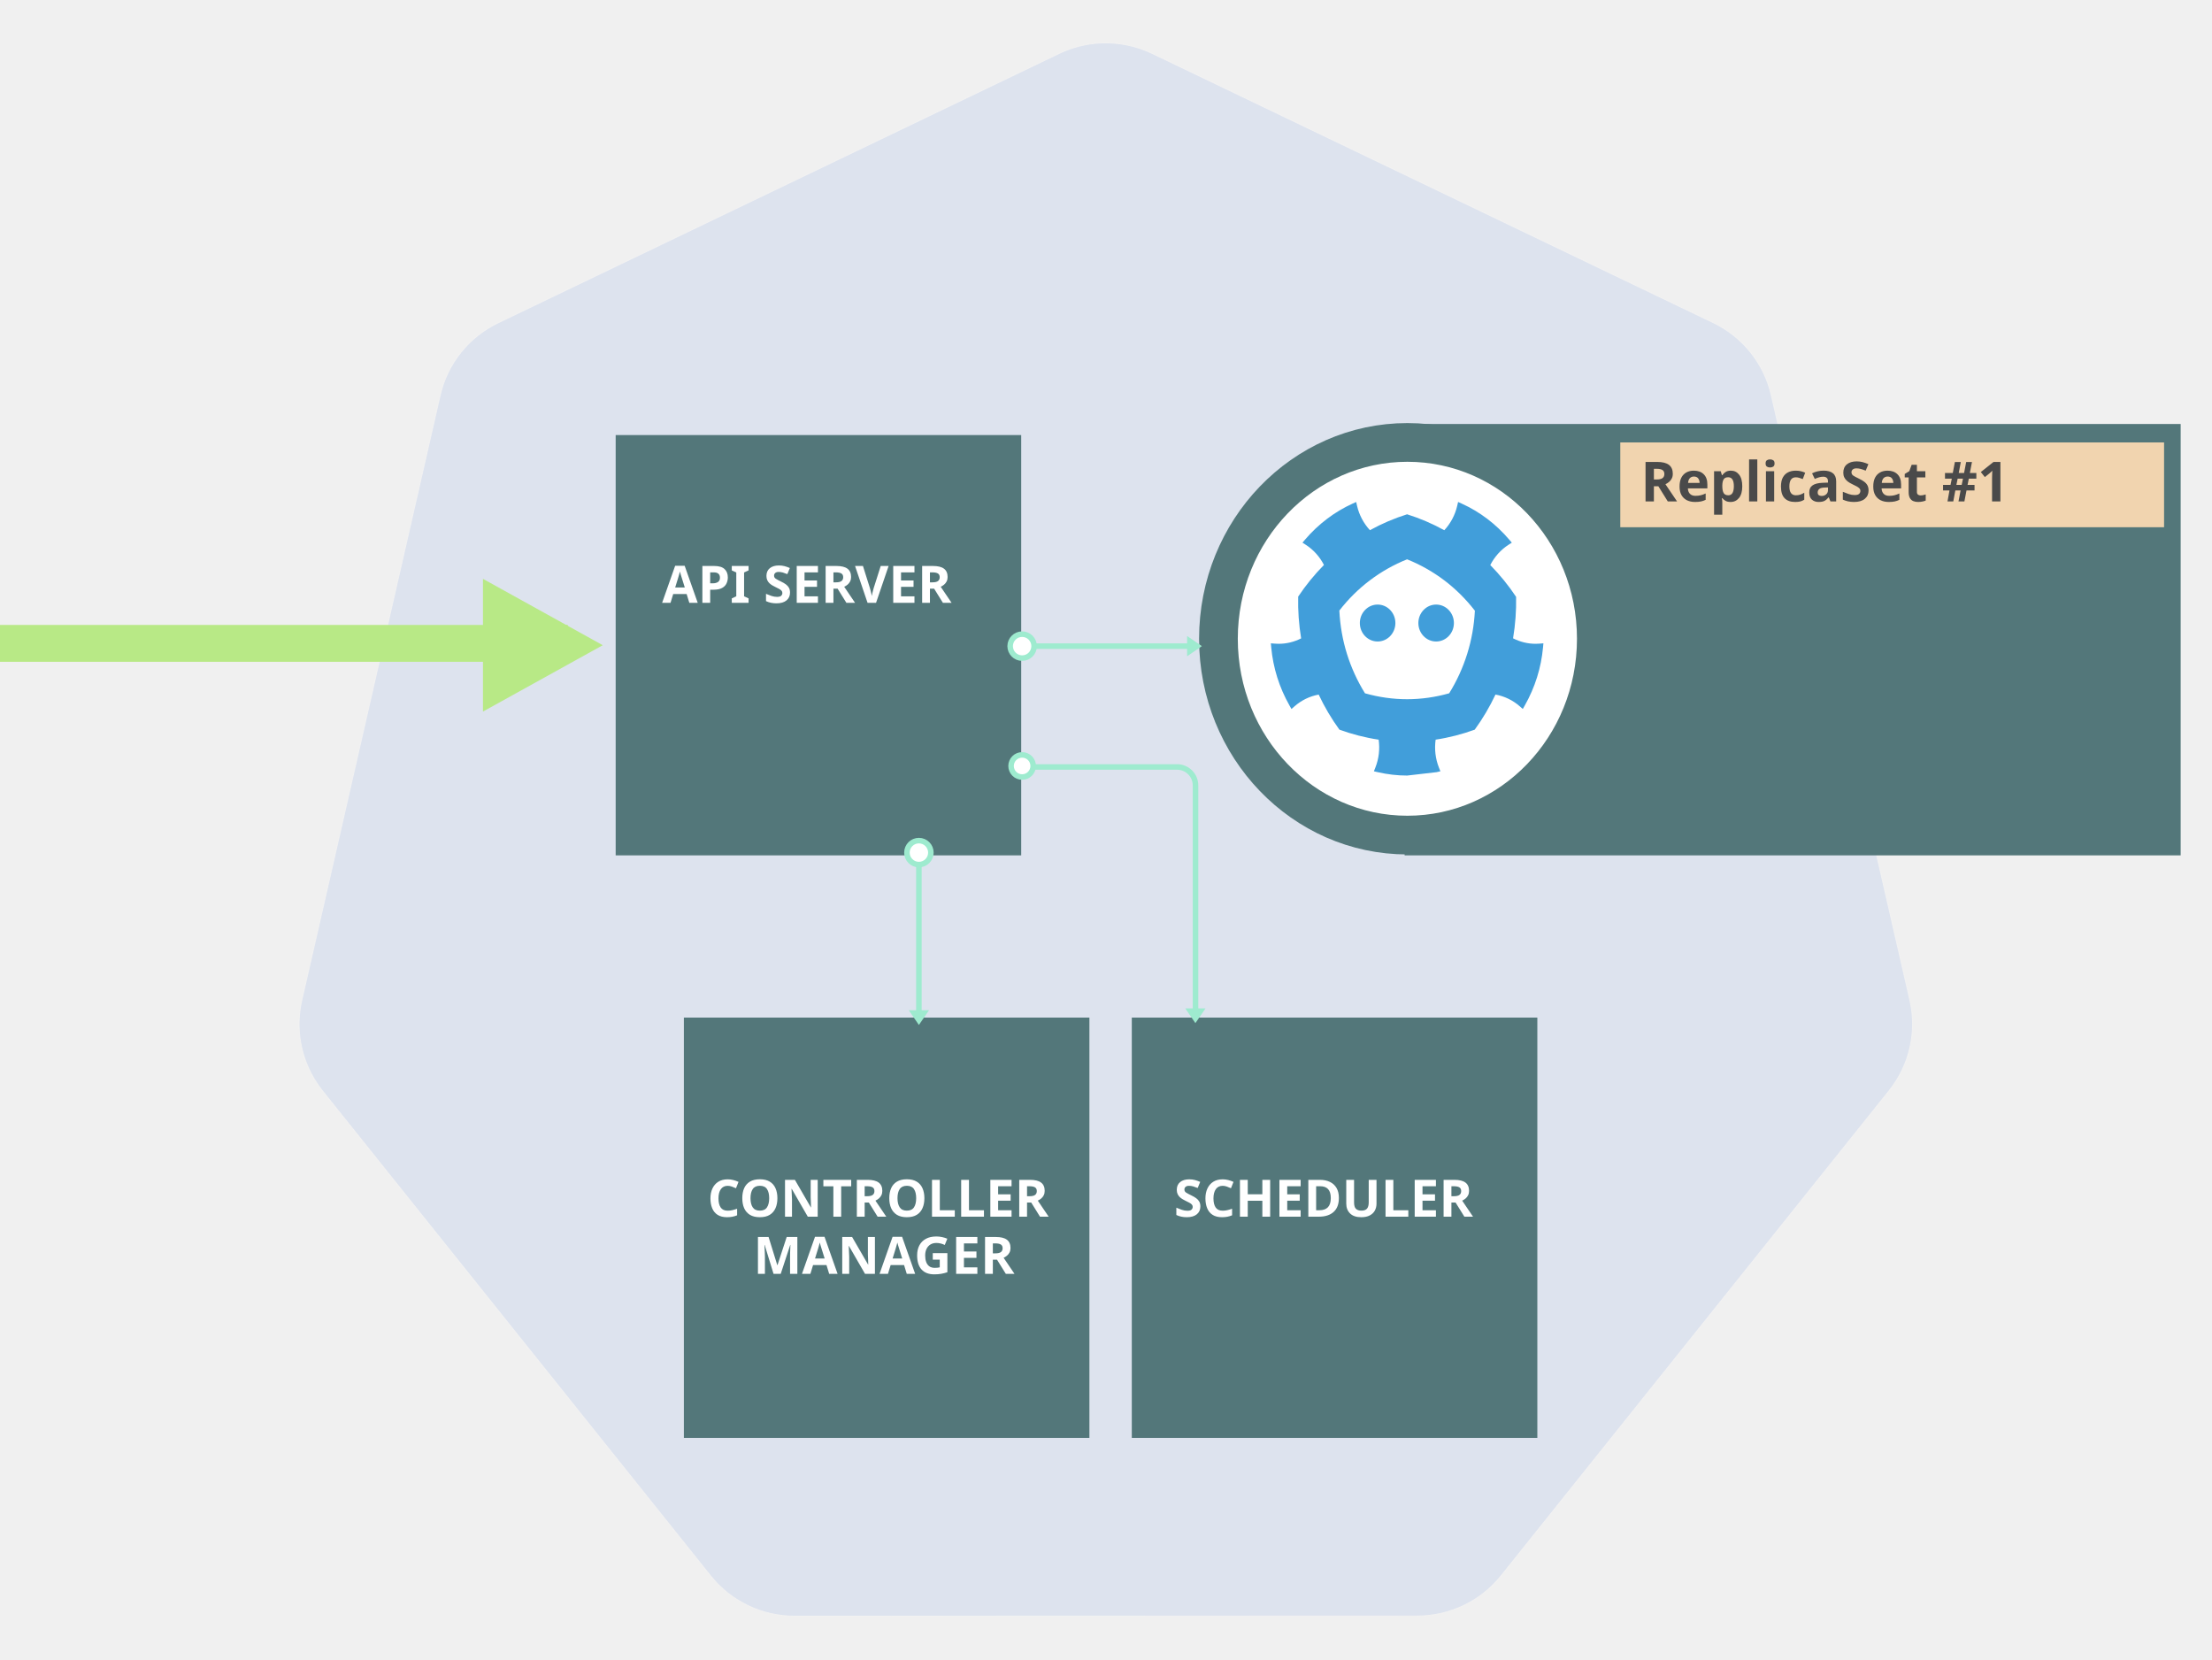
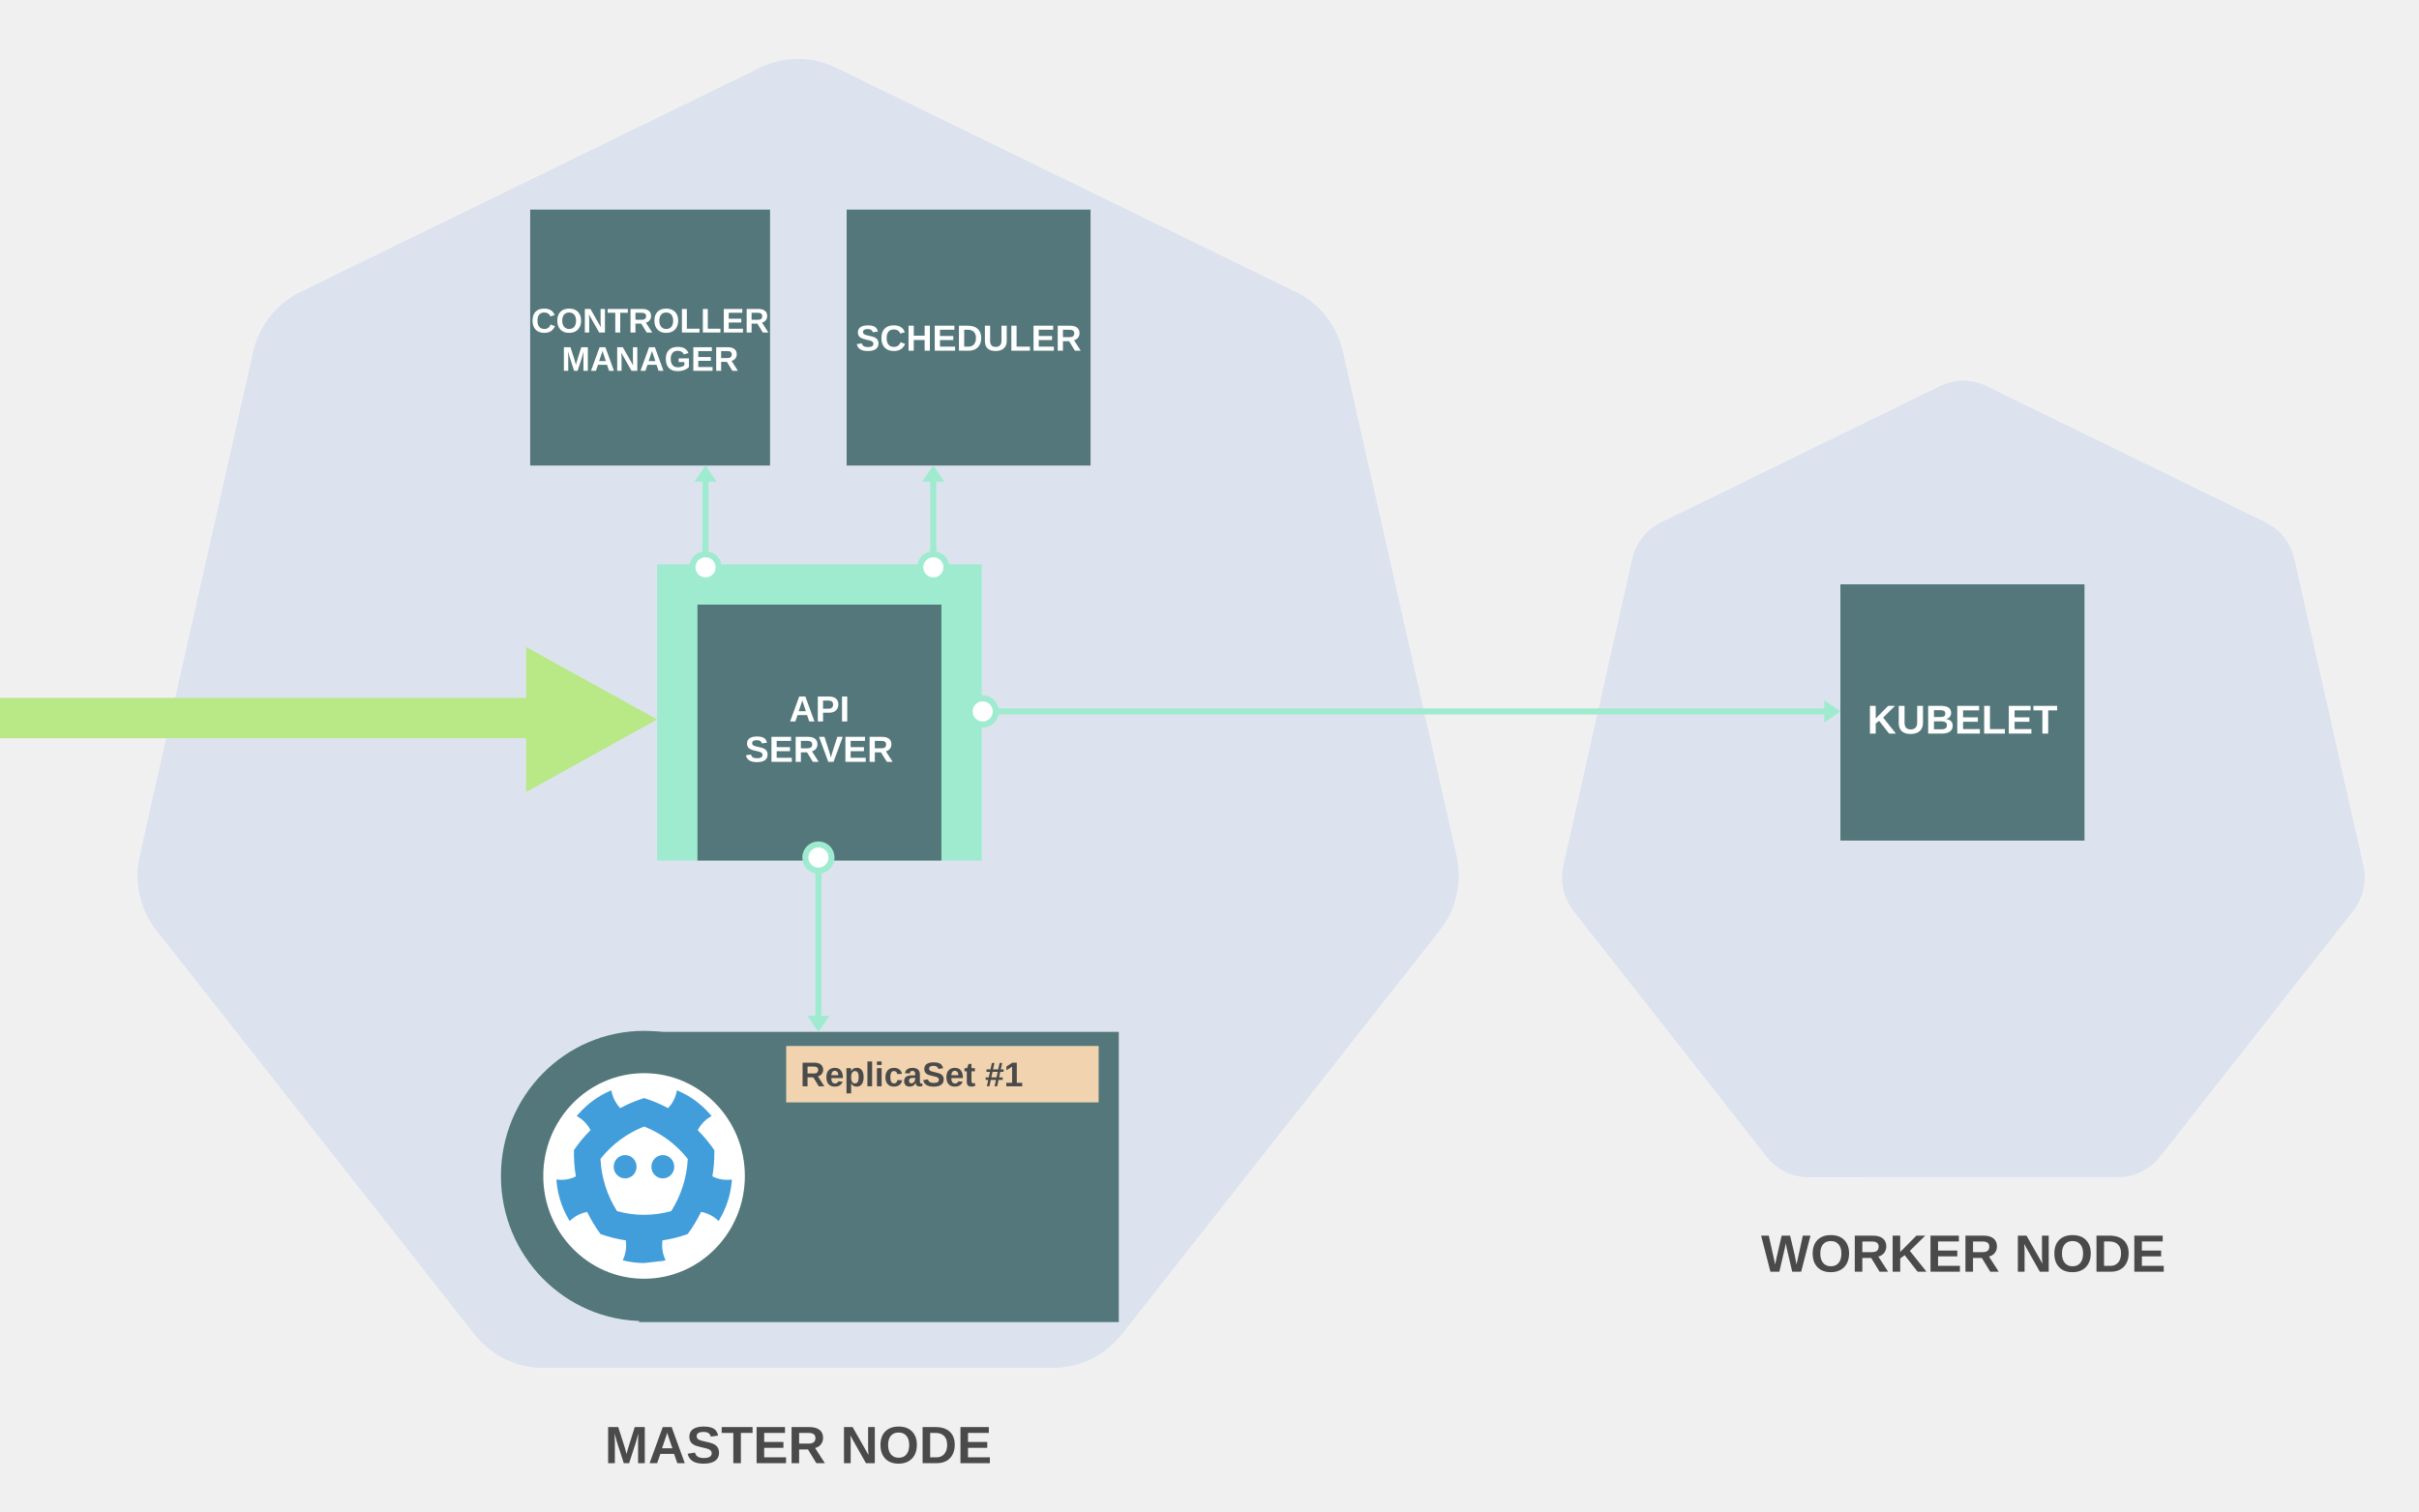
- <svg xmlns="http://www.w3.org/2000/svg" viewBox="0 0 1200 900">
-   <g fill="none" fill-rule="evenodd">
-     <path d="M596.87 23.327a58.347 58.347 0 0 0-22.3 5.67L270.265 175.106c-15.955 7.656-27.543 22.137-31.485 39.342l-75.073 328.196a57.834 57.834 0 0 0 7.9 44.466 57.999 57.999 0 0 0 3.309 4.615l210.626 263.16c11.045 13.793 27.79 21.825 45.496 21.821l337.773-.078c17.7.013 34.444-8.004 45.496-21.783l210.549-263.198a57.848 57.848 0 0 0 11.247-49.08l-75.19-328.197c-3.942-17.206-15.53-31.686-31.485-39.343L625.085 28.997a58.357 58.357 0 0 0-28.215-5.67z" opacity=".1" fill="#326CE5" fill-rule="nonzero" stroke="#FFF" stroke-width=".5" />
-     <g fill="#B8E986">
-       <path d="M327 350l-65 36v-72z" />
-       <path d="M0 359v-20h308v20z" />
+ <svg xmlns="http://www.w3.org/2000/svg" width="1200px" height="750px" viewBox="0 0 1200 750" version="1.1">
+   <g id="schedule-pods-1" stroke="none" stroke-width="1" fill="none" fill-rule="evenodd">
+     <g id="Kubernetes-background" opacity="0.1" transform="translate(67, 28)" fill="#326CE5" fill-rule="nonzero" stroke="#FFFFFF" stroke-width="0.5">
+       <path d="M326.654,1.011 C320.855,1.309 315.173,2.777 309.941,5.33 L81.887,116.618 C69.93,122.45 61.246,133.479 58.291,146.585 L2.029,396.566 C-0.596,408.202 1.54,420.419 7.95,430.434 C8.719,431.646 9.546,432.819 10.429,433.949 L168.279,634.393 C176.556,644.9 189.105,651.017 202.375,651.015 L455.512,650.955 C468.777,650.965 481.326,644.859 489.608,634.363 L647.4,433.89 C655.681,423.378 658.784,409.617 655.829,396.506 L599.479,146.525 C596.525,133.42 587.84,122.39 575.883,116.558 L347.8,5.33 C341.22,2.119 333.948,0.634 326.654,1.011 Z" id="path3055" />
    </g>
-     <path fill="#53777A" d="M334 236h220v228H334z" />
-     <text font-family="sans-serif" font-size="28" font-weight="bold" fill="#FFF" transform="translate(334 236)">
-       <tspan x="25.2" y="91">API SERVER</tspan>
-     </text>
-     <path fill="#53777A" d="M762 230h421v234H762z" />
-     <path fill="#F1D4AF" d="M879 240h295v46H879z" />
-     <text font-family="sans-serif" font-size="30" font-weight="bold" fill="#4A4A4A" transform="translate(879 240)">
-       <tspan x="11" y="32">ReplicaSet #1</tspan>
-     </text>
-     <g transform="translate(661 240)">
-       <ellipse stroke="#53777A" stroke-width="21" fill="#FFF" cx="102.5" cy="106.5" rx="102.5" ry="106.5" />
-       <g fill="#419EDA" fill-rule="nonzero">
-         <path d="M95.991 97.964c0 5.54-4.32 10.021-9.645 10.021-5.328 0-9.637-4.48-9.637-10.021 0-5.517 4.31-10.015 9.637-10.015 5.325 0 9.645 4.498 9.645 10.015zm12.46.002c0 5.54 4.321 10.021 9.646 10.021 5.323 0 9.64-4.48 9.64-10.021 0-5.519-4.317-10.017-9.64-10.017-5.325 0-9.646 4.498-9.646 10.017z" />
-         <path d="M174.201 109.144c-.694.06-1.392.088-2.133.088-4.3 0-8.473-1.047-12.237-2.967a122.139 122.139 0 0 0 1.647-22.492 115.84 115.84 0 0 0-14.01-17.25c2.285-4.45 5.661-8.279 9.876-10.993l1.81-1.163-1.41-1.652c-7.267-8.502-15.939-15.075-25.77-19.535l-1.963-.886-.497 2.153a29.169 29.169 0 0 1-6.988 13.18 109.635 109.635 0 0 0-20.19-8.645 109.729 109.729 0 0 0-20.158 8.626 29.162 29.162 0 0 1-6.963-13.149l-.5-2.153-1.954.883c-9.708 4.395-18.619 11.145-25.766 19.52l-1.415 1.657 1.808 1.162c4.202 2.705 7.57 6.51 9.85 10.936a116.328 116.328 0 0 0-13.985 17.184 122.228 122.228 0 0 0 1.606 22.646c-3.746 1.902-7.895 2.938-12.167 2.938-.75 0-1.451-.029-2.133-.088l-2.124-.168.199 2.204c1.04 11.148 4.372 21.751 9.908 31.518l1.08 1.906 1.622-1.43a27.301 27.301 0 0 1 13.132-6.392 117.827 117.827 0 0 0 11.24 19.021c6.83 2.483 13.948 4.336 21.298 5.438.705 5.051.144 10.275-1.774 15.106l-.809 2.046 2.08.476c5.325 1.217 10.698 1.837 15.958 1.837l15.954-1.837 2.082-.476-.811-2.05c-1.913-4.83-2.474-10.061-1.77-15.113 7.322-1.103 14.413-2.952 21.22-5.427a117.976 117.976 0 0 0 11.25-19.039 27.42 27.42 0 0 1 13.197 6.397l1.622 1.429 1.075-1.902c5.545-9.779 8.876-20.382 9.901-31.512l.2-2.2-2.088.168zm-49.032 26.94c-7.547 2.133-15.212 3.21-22.831 3.21-7.64 0-15.296-1.076-22.85-3.21a93.6 93.6 0 0 1-9.78-21.405c-2.347-7.511-3.722-15.38-4.12-23.483 4.878-6.267 10.426-11.757 16.555-16.379a87.172 87.172 0 0 1 20.195-11.408 87.526 87.526 0 0 1 20.155 11.385c6.153 4.646 11.725 10.178 16.627 16.485-.417 8.056-1.808 15.88-4.16 23.38a93.302 93.302 0 0 1-9.79 21.426z" />
+     <rect id="Rectangle" fill="#9EEBCF" x="326" y="280" width="161" height="147" />
+     <g id="Group-3" transform="translate(346, 300)">
+       <polygon id="Rectangle" fill="#53777A" points="0 0 121 0 121 127 0 127" />
+       <text id="API-SERVER" font-family="Arial-BoldMT, Arial" font-size="18" font-weight="bold" fill="#FFFFFF">
+         <tspan x="45.497" y="58">API</tspan>
+         <tspan x="23.489" y="78">SERVER</tspan>
+       </text>
+     </g>
+     <g id="Kubernetes-background" opacity="0.1" transform="translate(774, 188)" fill="#326CE5" fill-rule="nonzero" stroke="#FFFFFF" stroke-width="0.5">
+       <path d="M198.574,0.615 C195.049,0.797 191.594,1.691 188.414,3.245 L49.78,71.008 C42.511,74.559 37.231,81.275 35.436,89.255 L1.233,241.467 C-0.362,248.552 0.936,255.991 4.833,262.09 C5.3,262.828 5.803,263.542 6.34,264.23 L102.297,386.279 C107.329,392.677 114.957,396.402 123.024,396.4 L276.907,396.364 C284.971,396.37 292.599,392.652 297.634,386.261 L393.556,264.194 C398.59,257.793 400.476,249.414 398.68,241.431 L364.425,89.218 C362.629,81.239 357.35,74.523 350.081,70.972 L211.428,3.245 C207.428,1.29 203.008,0.386 198.574,0.615 Z" id="path3055" />
+     </g>
+     <g id="Green-arrow-right" transform="translate(0, 331)" fill="#B8E986">
+       <polygon id="Triangle" points="326 26 261 62 261 -10" />
+       <polygon id="Rectangle" points="0 35.278 1.7734272e-15 15.278 307 15.278 307 35.278" />
+     </g>
+     <rect id="Rectangle-4" fill="#53777A" x="317" y="512" width="238" height="144" />
+     <g id="Group-6" transform="translate(390, 519)">
+       <rect id="Rectangle-3" fill="#F1D4AF" x="0" y="-2.27373675e-13" width="155" height="28" />
+       <text id="ReplicaSet-#1" font-family="Arial-BoldMT, Arial" font-size="17" font-weight="bold" fill="#4A4A4A">
+         <tspan x="7" y="20">ReplicaSet #1</tspan>
+       </text>
+     </g>
+     <g id="Group-2" transform="translate(259, 522)">
+       <ellipse id="Oval" stroke="#53777A" stroke-width="21" fill="#FFFFFF" cx="60.5" cy="61.5" rx="60.5" ry="61.5" />
+       <g id="Group" transform="translate(17, 19)" fill="#419EDA" fill-rule="nonzero">
+         <path d="M39.79,37.922 C39.79,41.121 37.246,43.709 34.109,43.709 C30.971,43.709 28.433,41.122 28.433,37.922 C28.433,34.736 30.971,32.139 34.109,32.139 C37.246,32.139 39.79,34.736 39.79,37.922 Z" id="Shape" />
+         <path d="M47.129,37.923 C47.129,41.122 49.674,43.71 52.81,43.71 C55.946,43.71 58.488,41.123 58.488,37.923 C58.488,34.736 55.946,32.139 52.81,32.139 C49.674,32.139 47.129,34.736 47.129,37.923 Z" id="Shape" />
+         <path d="M85.856,44.378 C85.447,44.413 85.036,44.429 84.599,44.429 C82.066,44.429 79.609,43.824 77.392,42.716 C78.13,38.403 78.444,34.057 78.362,29.728 C75.958,26.186 73.211,22.844 70.11,19.766 C71.456,17.196 73.444,14.985 75.927,13.418 L76.993,12.746 L76.162,11.792 C71.883,6.883 66.775,3.087 60.984,0.512 L59.829,0 L59.535,1.243 C58.845,4.142 57.401,6.756 55.42,8.854 C51.611,6.792 47.632,5.125 43.528,3.862 C39.435,5.122 35.463,6.784 31.655,8.843 C29.682,6.748 28.242,4.14 27.554,1.25 L27.259,0.007 L26.108,0.517 C20.39,3.055 15.141,6.953 10.932,11.789 L10.098,12.746 L11.163,13.417 C13.638,14.979 15.622,17.176 16.965,19.732 C13.873,22.799 11.129,26.13 8.727,29.655 C8.634,33.983 8.932,38.36 9.674,42.733 C7.467,43.83 5.024,44.429 2.508,44.429 C2.066,44.429 1.653,44.413 1.251,44.378 L0,44.281 L0.117,45.554 C0.73,51.991 2.693,58.114 5.953,63.754 L6.589,64.855 L7.545,64.029 C9.759,62.116 12.434,60.849 15.279,60.338 C17.155,64.244 19.377,67.915 21.899,71.322 C25.923,72.756 30.115,73.826 34.444,74.463 C34.859,77.379 34.529,80.396 33.399,83.185 L32.923,84.367 L34.148,84.642 C37.284,85.345 40.449,85.702 43.547,85.702 L52.944,84.642 L54.17,84.367 L53.692,83.183 C52.566,80.394 52.235,77.373 52.65,74.456 C56.962,73.819 61.139,72.751 65.148,71.322 C67.672,67.912 69.896,64.239 71.775,60.328 C74.629,60.835 77.32,62.103 79.547,64.022 L80.503,64.847 L81.136,63.749 C84.402,58.102 86.364,51.979 86.968,45.552 L87.085,44.282 L85.856,44.378 Z M56.976,59.936 C52.531,61.168 48.016,61.789 43.528,61.789 C39.028,61.789 34.519,61.168 30.07,59.936 C27.629,56.072 25.699,51.933 24.31,47.575 C22.927,43.238 22.118,38.693 21.883,34.014 C24.756,30.395 28.024,27.225 31.634,24.556 C35.302,21.838 39.294,19.63 43.528,17.968 C47.756,19.63 51.74,21.835 55.4,24.542 C59.024,27.225 62.306,30.42 65.193,34.061 C64.947,38.714 64.128,43.232 62.743,47.563 C61.357,51.919 59.421,56.072 56.976,59.936 Z" id="Shape" />
      </g>
    </g>
-     <g transform="translate(554 343)" fill-rule="nonzero">
-       <path fill="#9EEBCF" d="M0 6h96v3H0z" />
-       <circle stroke="#9EEBCF" stroke-width="3" fill="#FFF" cx=".5" cy="7.5" r="6.5" />
-       <path fill="#9EEBCF" d="M98 7.5L90 13V2z" />
+     <g id="right-arrow" transform="translate(699, 353) scale(1, -1) translate(-699, -353) translate(487, 340)" fill-rule="nonzero">
+       <polygon id="Line" fill="#9EEBCF" points="0 11.5 415.295 11.5 424 11.5 424 14.5 0 14.5" />
+       <circle id="Base" stroke="#9EEBCF" stroke-width="3" fill="#FFFFFF" cx="0.5" cy="13" r="6.5" />
+       <polygon id="Tip" fill="#9EEBCF" points="426 13 418 18.5 418 7.5" />
    </g>
-     <g>
-       <path fill="#53777A" d="M371 552h220v228H371z" />
-       <text font-family="sans-serif" font-size="28" font-weight="bold" fill="#FFF" transform="translate(371 552)">
-         <tspan x="12.786" y="108">CONTROLLER</tspan>
-         <tspan x="37.669" y="139">MANAGER</tspan>
+     <g id="Group-3" transform="translate(420, 104)" fill="#53777A">
+       <polygon id="Rectangle" points="0 2.27373675e-13 121 2.27373675e-13 121 127 0 127" />
+     </g>
+     <polygon id="Rectangle" fill="#53777A" points="913 290 1034 290 1034 417 913 417" />
+     <polygon id="Rectangle" fill="#53777A" points="913 290 1034 290 1034 417 913 417" />
+     <text id="KUBELET" font-family="Arial-BoldMT, Arial" font-size="20" font-weight="bold" fill="#FFFFFF">
+       <tspan x="926.278" y="364">KUBELET</tspan>
+     </text>
+     <text id="SCHEDULER" font-family="Arial-BoldMT, Arial" font-size="18" font-weight="bold" fill="#FFFFFF">
+       <tspan x="424.496" y="174">SCHEDULER</tspan>
+     </text>
+     <text id="MASTER-NODE" fill="#4A4A4A" font-family="Arial-BoldMT, Arial" font-size="26" font-weight="bold">
+       <tspan x="299.941" y="726">MASTER NODE</tspan>
+     </text>
+     <text id="WORKER-NODE" fill="#4A4A4A" font-family="Arial-BoldMT, Arial" font-size="26" font-weight="bold">
+       <tspan x="873.612" y="631">WORKER NODE</tspan>
+     </text>
+     <g id="Group-3" transform="translate(263, 104)">
+       <polygon id="Rectangle" fill="#53777A" points="0 2.27373675e-13 119 2.27373675e-13 119 127 0 127" />
+       <text id="CONTROLLER-MANAGER" font-family="Arial-BoldMT, Arial" font-size="17" font-weight="bold" fill="#FFFFFF">
+         <tspan x="0.477" y="61">CONTROLLER </tspan>
+         <tspan x="15.585" y="80">MANAGER</tspan>
      </text>
    </g>
-     <g>
-       <path fill="#53777A" d="M614 552h220v228H614z" />
-       <text font-family="sans-serif" font-size="28" font-weight="bold" fill="#FFF" transform="translate(614 552)">
-         <tspan x="22.883" y="108">SCHEDULER</tspan>
-       </text>
+     <g id="down-arrow" transform="translate(402, 427)" fill-rule="nonzero">
+       <polygon id="Line" fill="#9EEBCF" points="5.5 -1 5.5 81 2.5 81 2.5 -1" />
+       <circle id="Base" stroke="#9EEBCF" stroke-width="3" fill="#FFFFFF" cx="4" cy="-1.5" r="6.5" />
+       <polygon id="Tip" fill="#9EEBCF" points="4 85 -1.5 77 9.5 77" />
    </g>
-     <g transform="translate(554 415)">
-       <path d="M.011 1.045h84.55c5.522 0 10 4.477 10 10v125.97" stroke="#9EEBCF" stroke-width="3" />
-       <circle stroke="#9EEBCF" stroke-width="3" fill="#FFF" cx=".5" cy=".5" r="6" />
-       <path fill="#9EEBCF" d="M94.5 140l-5.5-8h11z" />
+     <g id="down-arrow" transform="translate(350, 257.5) scale(1, -1) translate(-350, -257.5) translate(346, 235)" fill-rule="nonzero">
+       <polygon id="Line" fill="#9EEBCF" points="5.5 -1 5.5 45 2.5 45 2.5 -1" />
+       <circle id="Base" stroke="#9EEBCF" stroke-width="3" fill="#FFFFFF" cx="4" cy="-1.5" r="6.5" />
+       <polygon id="Tip" fill="#9EEBCF" points="4 49 -1.5 41 9.5 41" />
    </g>
-     <g transform="translate(493 464)" fill-rule="nonzero">
-       <path fill="#9EEBCF" d="M7-1v89H4V-1z" />
-       <circle stroke="#9EEBCF" stroke-width="3" fill="#FFF" cx="5.5" cy="-1.5" r="6.5" />
-       <path fill="#9EEBCF" d="M5.5 92L0 84h11z" />
+     <g id="down-arrow" transform="translate(463, 257.5) scale(1, -1) translate(-463, -257.5) translate(459, 235)" fill-rule="nonzero">
+       <polygon id="Line" fill="#9EEBCF" points="5.5 -1 5.5 45 2.5 45 2.5 -1" />
+       <circle id="Base" stroke="#9EEBCF" stroke-width="3" fill="#FFFFFF" cx="4" cy="-1.5" r="6.5" />
+       <polygon id="Tip" fill="#9EEBCF" points="4 49 -1.5 41 9.5 41" />
    </g>
  </g>
</svg>
